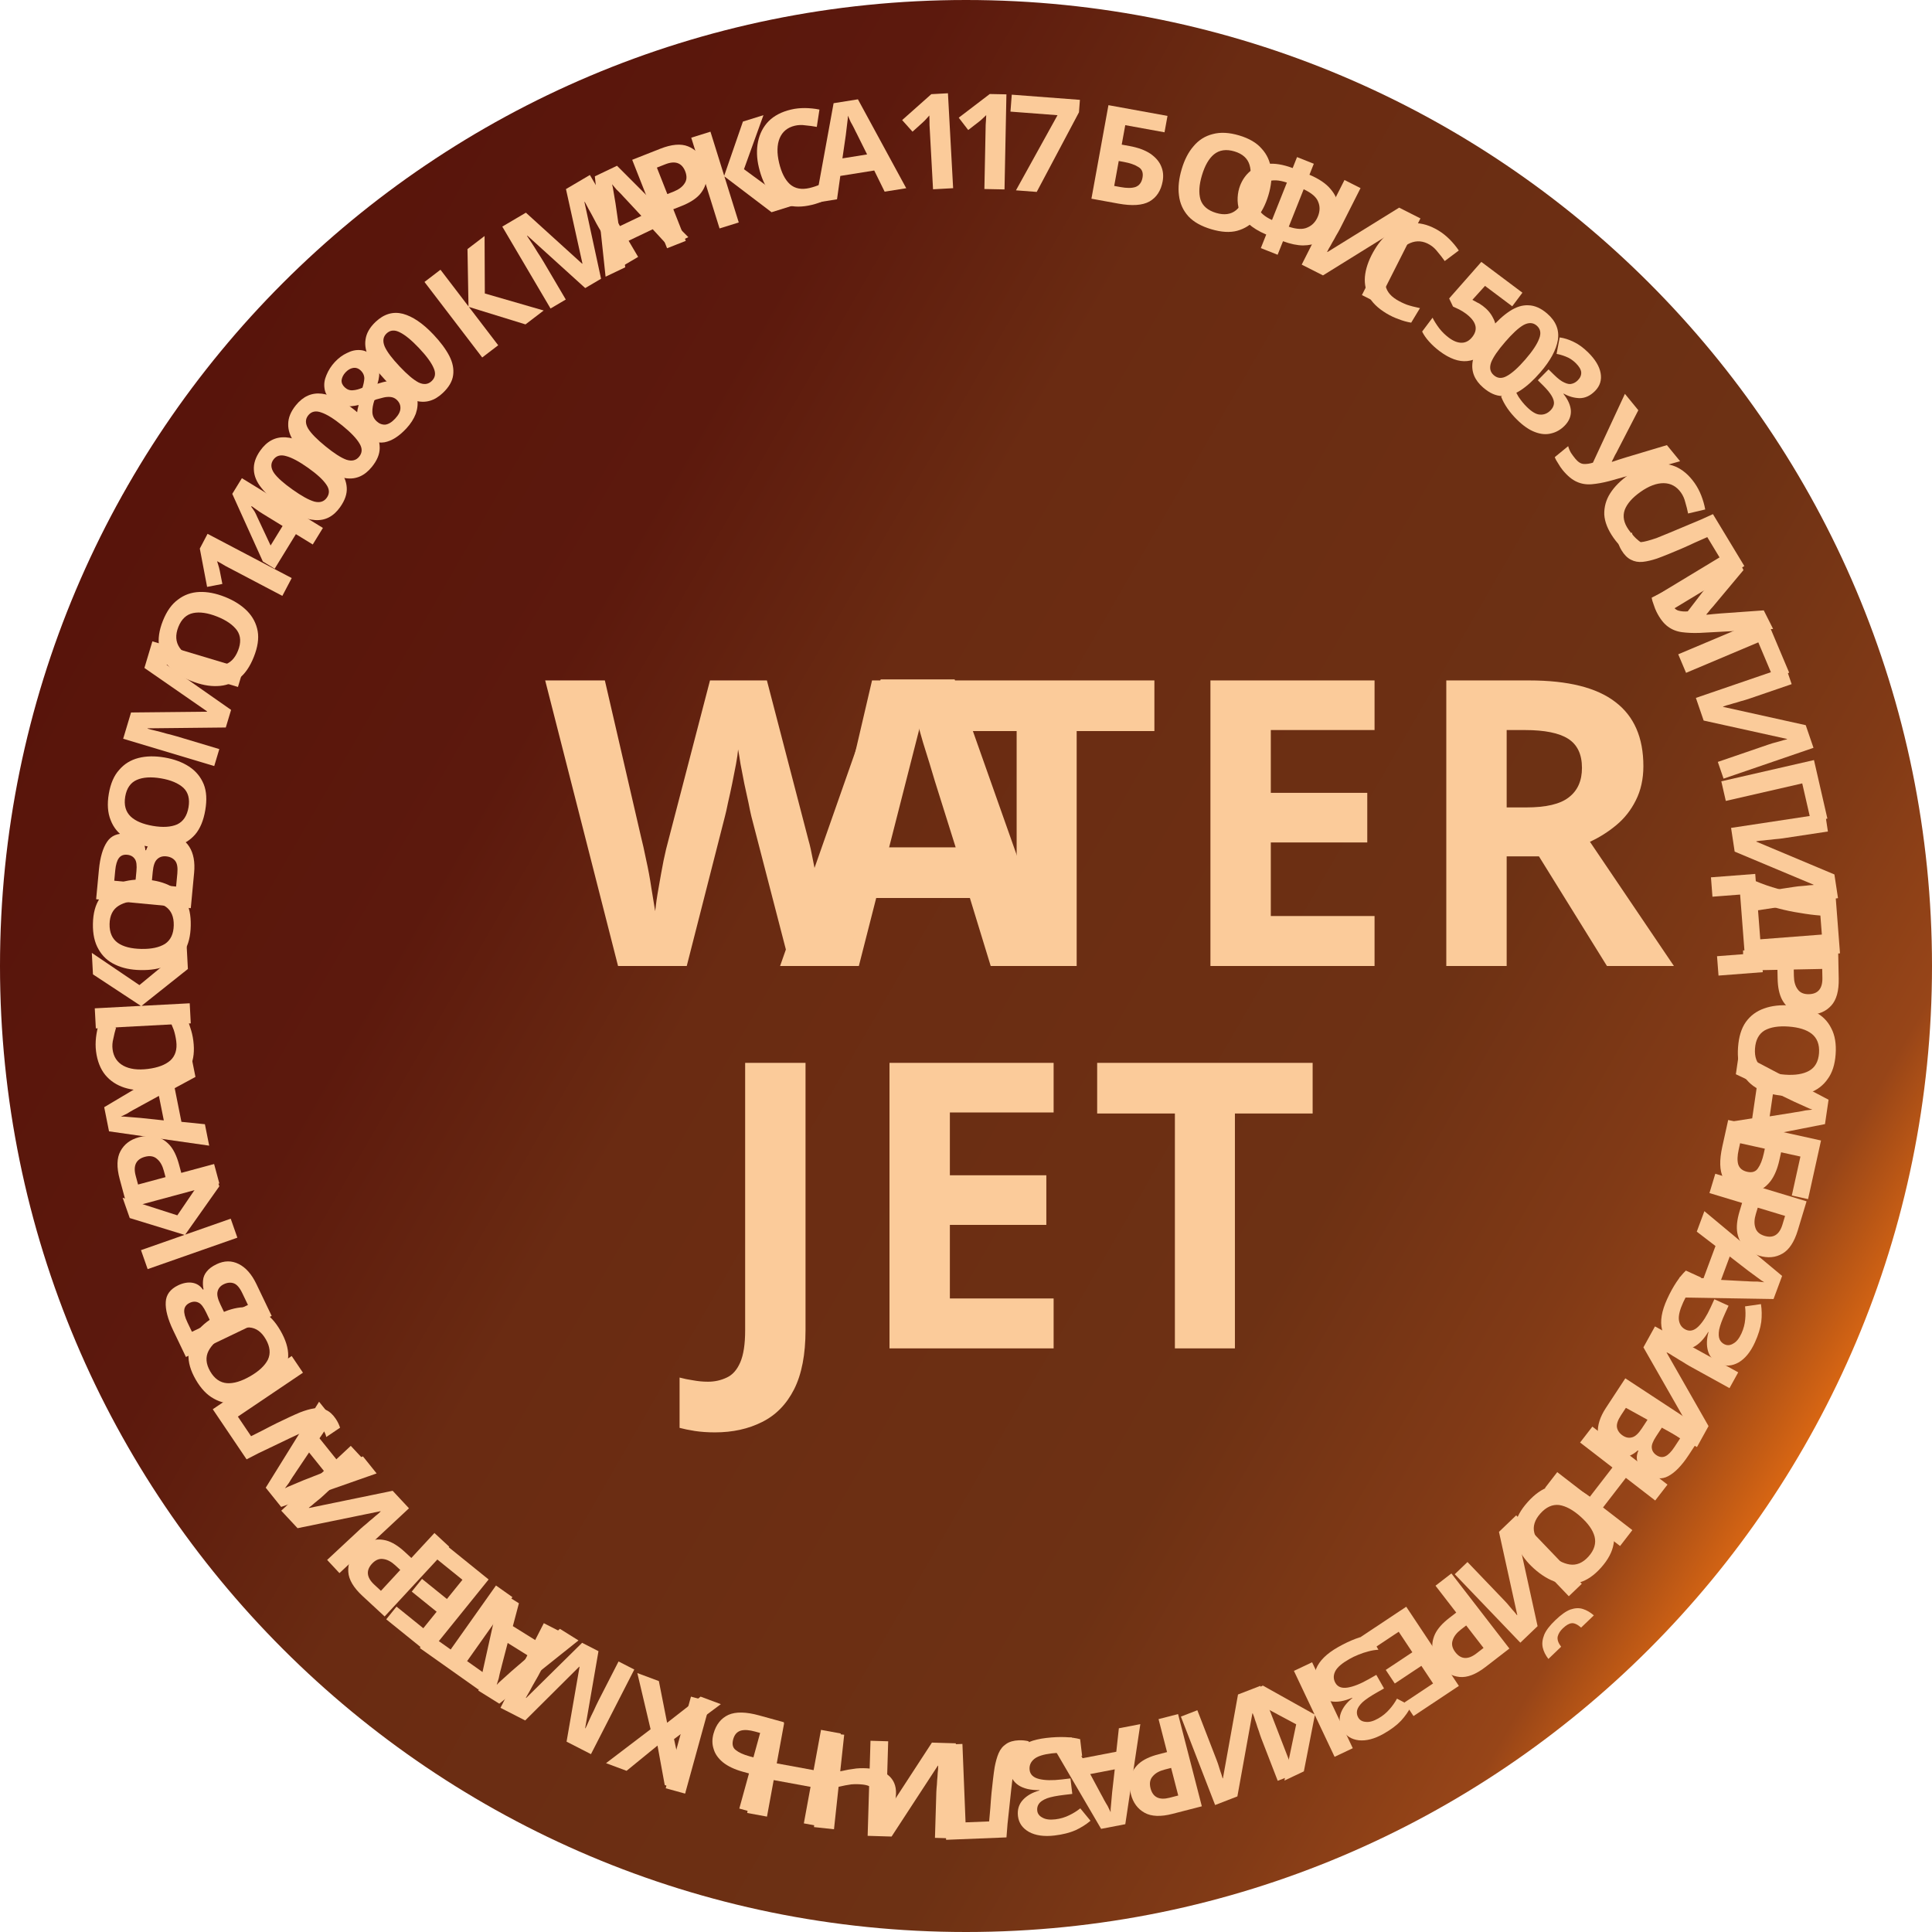
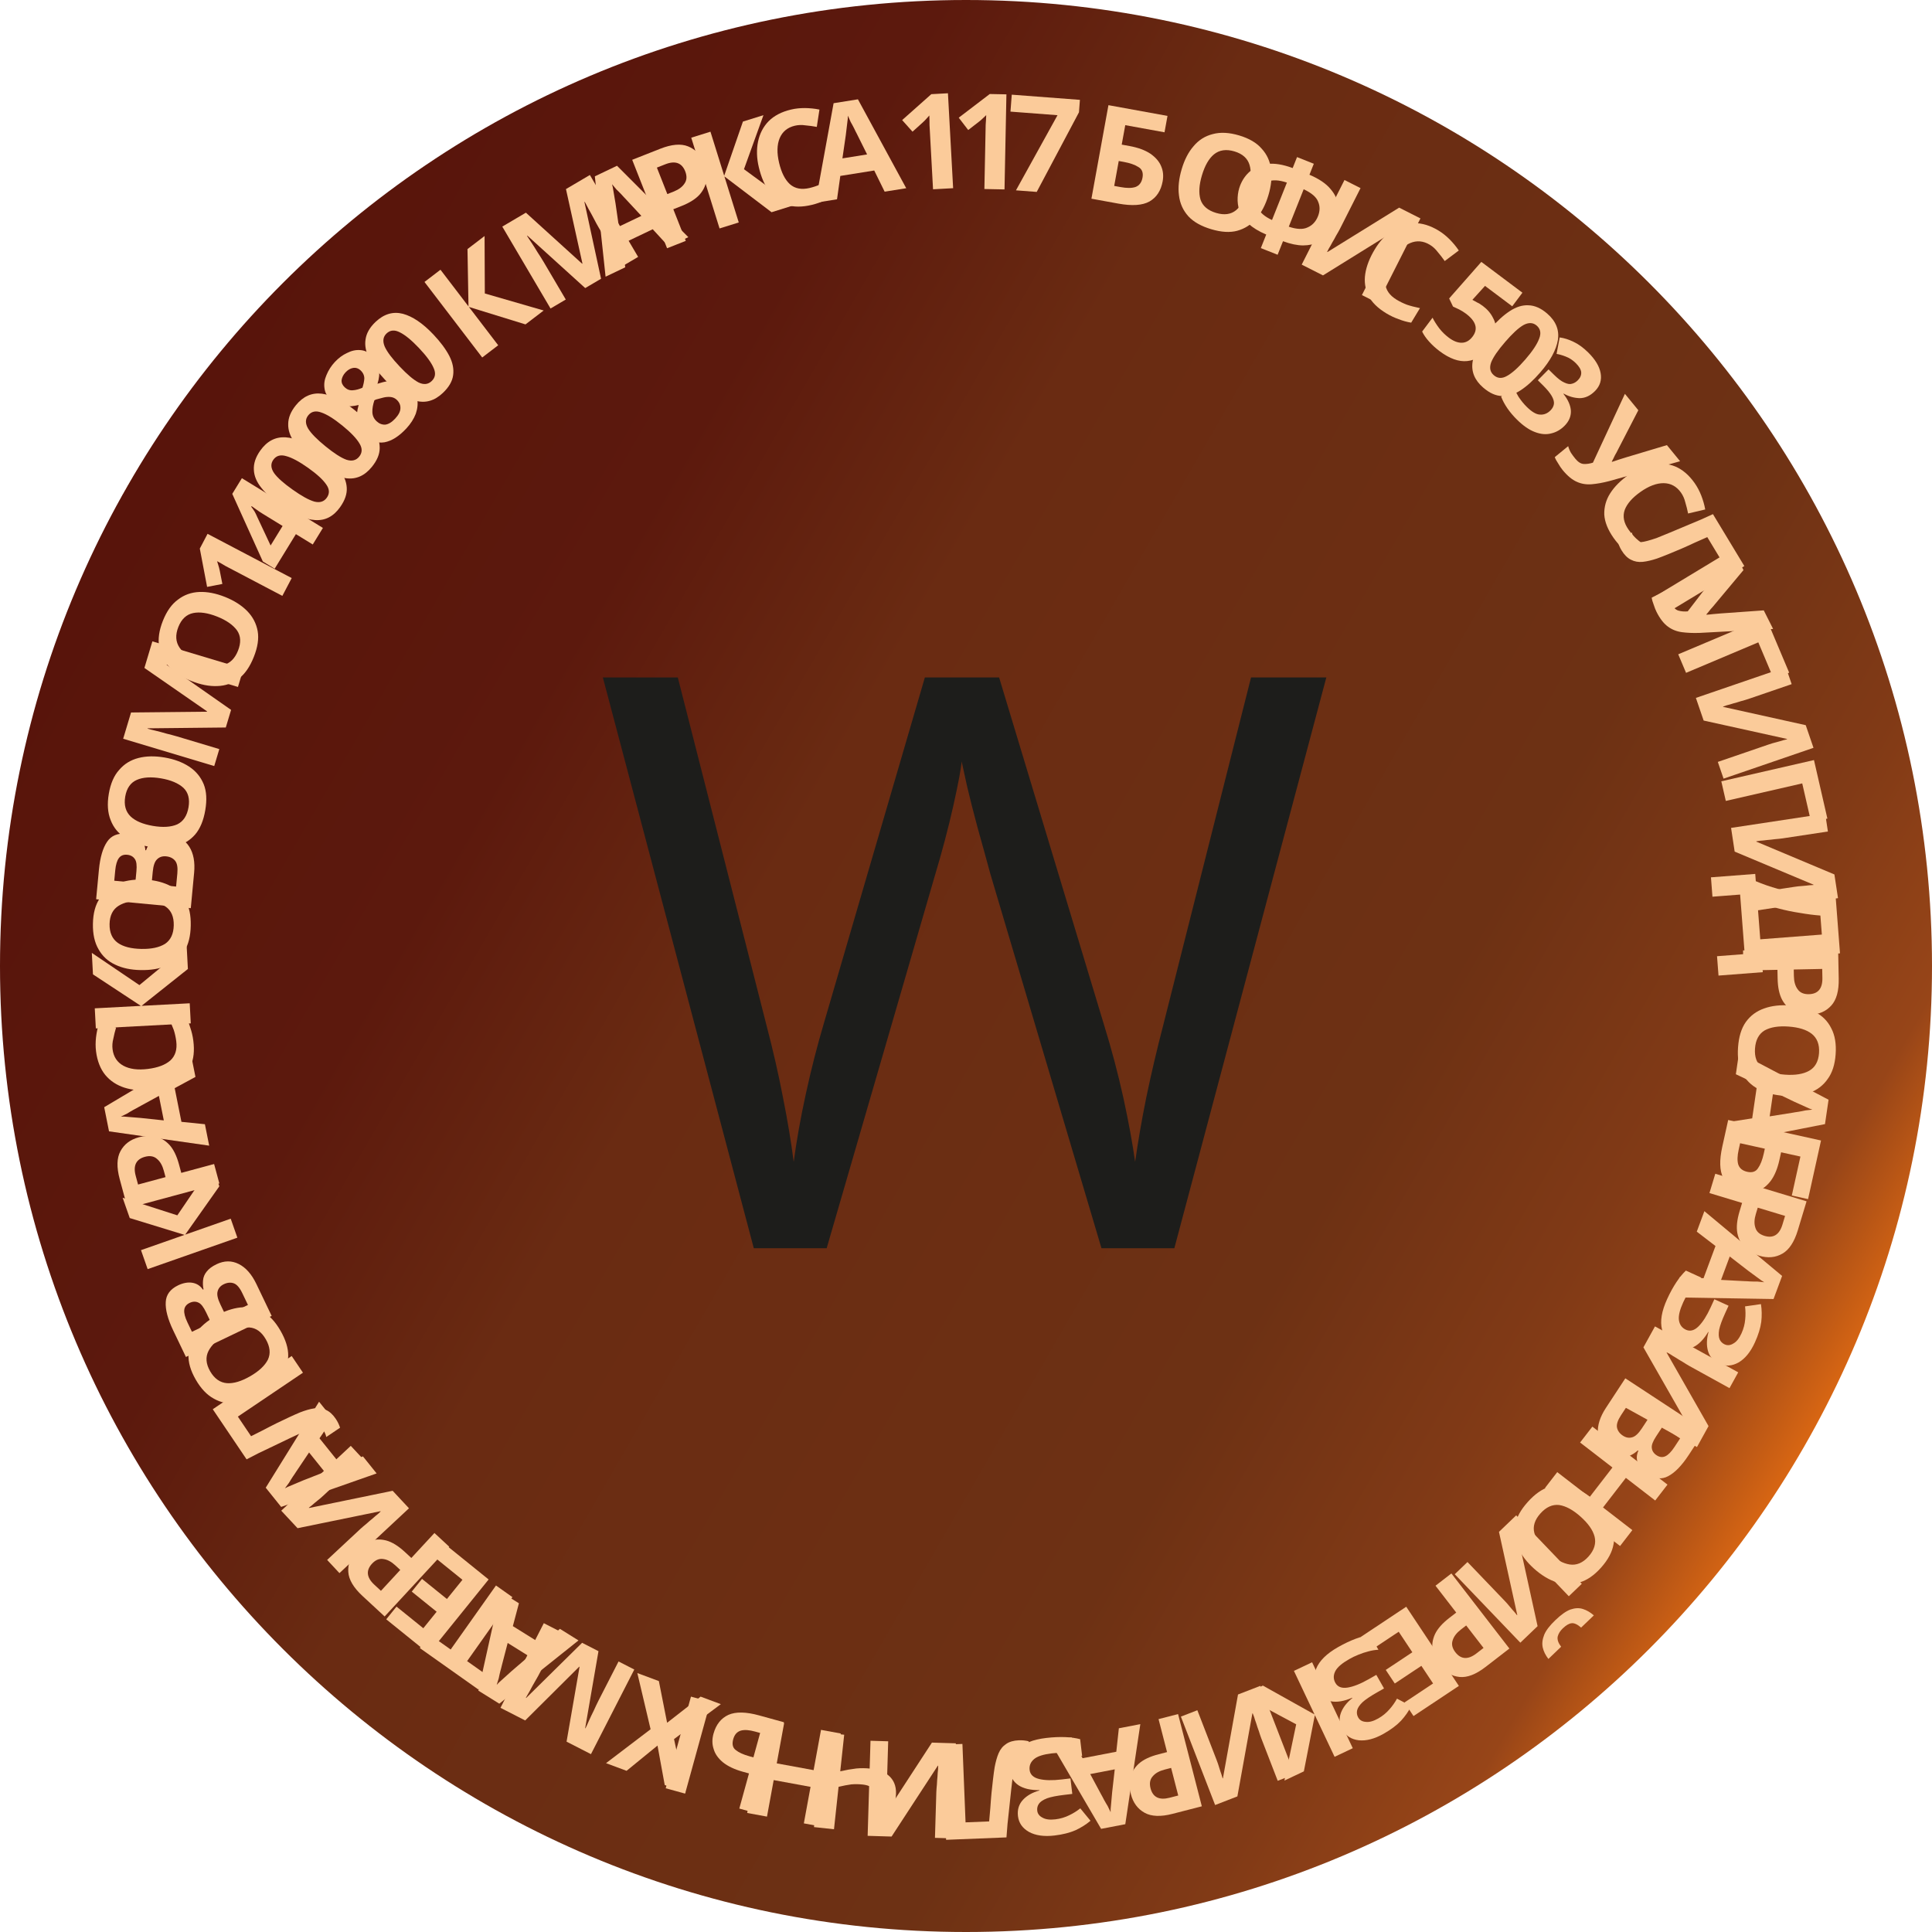
<svg xmlns="http://www.w3.org/2000/svg" viewBox="0 0 87 87">
  <defs>
-     <style>.cls-1{fill:url(#linear-gradient);}.cls-2{font-size:6px;}.cls-2,.cls-3,.cls-6,.cls-7{fill:#fbcb9a;}.cls-2,.cls-3,.cls-6{font-family:DINCondensed-Bold, DIN Condensed;font-weight:700;}.cls-3,.cls-6{font-size:18px;}.cls-3{letter-spacing:0em;}.cls-4{letter-spacing:-0.03em;}.cls-5,.cls-6{letter-spacing:0.03em;}</style>
+     <style>.cls-1{fill:url(#linear-gradient);}.cls-2{font-size:6px;fill:#fbcb9a;font-family:DINCondensed-Bold, DIN Condensed;font-weight:700;}.cls-3{font-size:36px;fill:#1d1d1b;font-family:MyriadPro-Regular, Myriad Pro;}</style>
    <linearGradient id="linear-gradient" x1="5.82" y1="21.75" x2="81.18" y2="65.25" gradientUnits="userSpaceOnUse">
      <stop offset="0" stop-color="#793710" />
      <stop offset="0" stop-color="#58140b" />
      <stop offset="0.24" stop-color="#5c190d" />
      <stop offset="0.39" stop-color="#6a2b12" />
      <stop offset="0.72" stop-color="#6d3114" />
      <stop offset="0.85" stop-color="#813a16" />
      <stop offset="0.94" stop-color="#974518" />
      <stop offset="1" stop-color="#d86613" />
    </linearGradient>
  </defs>
  <g id="_87mm" data-name="87mm">
    <circle class="cls-1" cx="43.5" cy="43.5" r="43.5" />
  </g>
  <g id="Layer_3" data-name="Layer 3">
    <text class="cls-2" transform="translate(69.82 20.4) rotate(50.68)">У</text>
    <text class="cls-2" transform="translate(71.4 22.33) rotate(54.75)">С</text>
    <text class="cls-2" transform="matrix(0.52, 0.86, -0.86, 0.52, 72.82, 24.33)">Л</text>
    <text class="cls-2" transform="translate(74.23 26.69) rotate(63.27)">У</text>
    <text class="cls-2" transform="translate(75.36 28.96) rotate(67.12)">Г</text>
    <text class="cls-2" transform="translate(76.19 30.91) rotate(71.08)">И</text>
    <text class="cls-2" transform="matrix(0.27, 0.96, -0.96, 0.27, 77.05, 33.49)"> </text>
    <text class="cls-2" transform="translate(77.39 34.65) rotate(77.09)">Г</text>
    <text class="cls-2" transform="matrix(0.15, 0.99, -0.99, 0.15, 77.87, 36.74)">И</text>
    <text class="cls-2" transform="translate(78.29 39.38) rotate(85.6)">Д</text>
    <text class="cls-2" transform="matrix(0.02, 1, -1, 0.02, 78.48, 42.25)">Р</text>
    <text class="cls-2" transform="translate(78.5 44.78) rotate(94.12)">О</text>
    <text class="cls-2" transform="translate(78.31 47.4) rotate(98.33)">А</text>
    <text class="cls-2" transform="translate(77.94 49.9) rotate(102.46)">Б</text>
    <text class="cls-2" transform="matrix(-0.29, 0.96, -0.96, -0.29, 77.4, 52.33)">Р</text>
    <text class="cls-2" transform="translate(76.75 54.54) rotate(110.37)">А</text>
    <text class="cls-2" transform="translate(75.89 56.86) rotate(114.55)">З</text>
    <text class="cls-2" transform="translate(74.79 59.25) rotate(118.9)">И</text>
    <text class="cls-2" transform="translate(73.49 61.61) rotate(123.27)">В</text>
    <text class="cls-2" transform="matrix(-0.61, 0.79, -0.79, -0.61, 72.04, 63.81)">Н</text>
    <text class="cls-2" transform="matrix(-0.67, 0.75, -0.75, -0.67, 70.44, 65.89)">О</text>
    <text class="cls-2" transform="matrix(-0.72, 0.69, -0.69, -0.72, 68.67, 67.86)">Й</text>
    <text class="cls-2" transform="translate(66.71 69.71) rotate(139.36)"> </text>
    <text class="cls-2" transform="matrix(-0.79, 0.61, -0.61, -0.79, 65.79, 70.52)">Р</text>
    <text class="cls-2" transform="translate(63.78 72.05) rotate(146.39)">Е</text>
    <text class="cls-2" transform="translate(61.88 73.32) rotate(150.41)">З</text>
    <text class="cls-2" transform="translate(59.58 74.62) rotate(154.67)">К</text>
    <text class="cls-2" transform="matrix(-0.93, 0.36, -0.36, -0.93, 57.26, 75.72)">И</text>
    <text class="cls-2" transform="translate(54.72 76.67) rotate(162.24)"> </text>
    <text class="cls-2" transform="matrix(-0.97, 0.25, -0.25, -0.97, 53.58, 77.05)">Р</text>
    <text class="cls-2" transform="translate(51.35 77.64) rotate(169.11)">А</text>
    <text class="cls-2" transform="translate(48.93 78.11) rotate(173.25)">З</text>
    <text class="cls-2" transform="matrix(-1, 0.04, -0.04, -1, 46.37, 78.41)">Л</text>
    <text class="cls-2" transform="matrix(-1, -0.03, 0.03, -1, 43.59, 78.52)">И</text>
    <text class="cls-2" transform="translate(40.92 78.43) rotate(-173.84)">Ч</text>
    <text class="cls-2" transform="translate(38.4 78.16) rotate(-169.6)">Н</text>
    <text class="cls-2" transform="translate(35.83 77.7) rotate(-164.59)">Ы</text>
    <text class="cls-2" transform="matrix(-0.94, -0.35, 0.35, -0.94, 32.46, 76.74)">Х</text>
    <text class="cls-2" transform="translate(30.19 75.89) rotate(-156.72)"> </text>
    <text class="cls-2" transform="translate(29.05 75.43) rotate(-152.88)">М</text>
    <text class="cls-2" transform="matrix(-0.85, -0.53, 0.53, -0.85, 26.05, 73.87)">А</text>
    <text class="cls-2" transform="translate(24.12 72.66) rotate(-144.71)">Т</text>
    <text class="cls-2" transform="matrix(-0.78, -0.63, 0.63, -0.78, 22.43, 71.47)">Е</text>
    <text class="cls-2" transform="translate(20.63 70.02) rotate(-137.22)">Р</text>
    <text class="cls-2" transform="translate(18.79 68.32) rotate(-132.99)">И</text>
    <text class="cls-2" transform="translate(16.96 66.35) rotate(-128.76)">А</text>
    <text class="cls-2" transform="matrix(-0.56, -0.83, 0.83, -0.56, 15.34, 64.33)">Л</text>
    <text class="cls-2" transform="translate(13.77 62.03) rotate(-119.9)">О</text>
    <text class="cls-2" transform="translate(12.47 59.75) rotate(-115.6)">В</text>
    <text class="cls-2" transform="translate(11.35 57.37) rotate(-112.44)"> </text>
    <text class="cls-2" transform="translate(10.87 56.25) rotate(-109.32)">К</text>
    <text class="cls-2" transform="translate(10.02 53.82) rotate(-105.1)">Р</text>
    <text class="cls-2" transform="translate(9.42 51.59) rotate(-101.3)">А</text>
    <text class="cls-2" transform="translate(8.93 49.14) rotate(-97.2)">С</text>
    <text class="cls-2" transform="translate(8.62 46.63) rotate(-93.04)">К</text>
    <text class="cls-2" transform="translate(8.48 44.07) rotate(-88.87)">О</text>
    <text class="cls-2" transform="translate(8.54 41.44) rotate(-84.61)">В</text>
    <text class="cls-2" transform="translate(8.78 38.83) rotate(-80.32)">О</text>
    <text class="cls-2" transform="translate(9.25 36.22) rotate(-77.14)"> </text>
    <text class="cls-2" transform="translate(9.49 35.02) rotate(-73.3)">М</text>
    <text class="cls-2" transform="translate(10.49 31.78) rotate(-68.35)">О</text>
    <text class="cls-2" transform="matrix(0.42, -0.91, 0.91, 0.42, 11.49, 29.31)"> </text>
    <text class="cls-2" transform="translate(11.98 28.23) rotate(-62.27)">1</text>
    <text class="cls-2" transform="translate(13.07 26.17) rotate(-58.46)">4</text>
    <text class="cls-2" transform="translate(14.28 24.19) rotate(-54.67)">0</text>
    <text class="cls-2" transform="translate(15.62 22.31) rotate(-50.89)">0</text>
    <text class="cls-2" transform="matrix(0.68, -0.73, 0.73, 0.68, 17.08, 20.51)">8</text>
    <text class="cls-2" transform="translate(18.66 18.82) rotate(-43.38)">0</text>
    <text class="cls-2" transform="translate(20.37 17.23) rotate(-40.47)"> </text>
    <text class="cls-2" transform="translate(21.28 16.43) rotate(-37.39)">К</text>
    <text class="cls-2" transform="translate(23.34 14.88) rotate(-34.3)"> </text>
    <text class="cls-2" transform="translate(24.32 14.17) rotate(-30.5)">М</text>
    <text class="cls-2" transform="matrix(0.9, -0.43, 0.43, 0.9, 27.27, 12.46)">А</text>
    <text class="cls-2" transform="translate(29.53 11.38) rotate(-21.52)">Р</text>
    <text class="cls-2" transform="translate(31.88 10.45) rotate(-17.32)">К</text>
    <text class="cls-2" transform="matrix(0.97, -0.23, 0.23, 0.97, 34.33, 9.69)">С</text>
    <text class="cls-2" transform="translate(36.72 9.13) rotate(-9.09)">А</text>
    <text class="cls-2" transform="matrix(0.99, -0.1, 0.1, 0.99, 39.23, 8.75)"> </text>
    <text class="cls-2" transform="translate(40.44 8.61) rotate(-3.13)">1</text>
    <text class="cls-2" transform="matrix(1, 0.02, -0.02, 1, 42.75, 8.48)">1</text>
    <text class="cls-2" transform="translate(45.08 8.52) rotate(4.35)">7</text>
    <text class="cls-2" transform="matrix(0.99, 0.13, -0.13, 0.99, 47.41, 8.71)"> </text>
    <text class="cls-2" transform="translate(48.61 8.85) rotate(10.31)">Б</text>
    <text class="cls-2" transform="translate(51.07 9.32) rotate(13.36)"> </text>
    <text class="cls-2" transform="translate(52.27 9.58) rotate(16.57)">О</text>
    <text class="cls-2" transform="matrix(0.93, 0.37, -0.37, 0.93, 54.78, 10.31)">Ф</text>
    <text class="cls-2" transform="matrix(0.89, 0.45, -0.45, 0.89, 58.13, 11.67)">И</text>
    <text class="cls-2" transform="translate(60.51 12.88) rotate(31.11)">С</text>
    <text class="cls-2" transform="translate(62.69 14.22) rotate(34.21)"> </text>
    <text class="cls-2" transform="matrix(0.8, 0.6, -0.6, 0.8, 63.7, 14.89)">5</text>
    <text class="cls-2" transform="translate(65.54 16.29) rotate(40.86)">0</text>
    <text class="cls-2" transform="translate(67.31 17.82) rotate(44.66)">3</text>
    <text class="cls-2" transform="translate(68.94 19.46) rotate(47.52)"> </text>
    <text class="cls-2" transform="translate(69.77 20.37) rotate(49.53)"> </text>
  </g>
-   <g id="Layer_6" data-name="Layer 6">
-     <text class="cls-3" transform="translate(24.55 43.5)">W<tspan class="cls-4" x="10.58" y="0">A</tspan>
-       <tspan class="cls-5" x="17.37" y="0">TER</tspan>
-     </text>
-   </g>
-   <g id="Layer_7" data-name="Layer 7">
-     <text class="cls-6" transform="translate(31.93 60.72)">JET</text>
-     <path class="cls-7" d="M44.68,39.26" transform="translate(-1.67 -2)" />
-     <path class="cls-7" d="M45.5,41" transform="translate(-1.67 -2)" />
+   <g id="Layer_8" data-name="Layer 8">
+     <text class="cls-3" transform="translate(26.71 56.21)">W</text>
  </g>
</svg>
